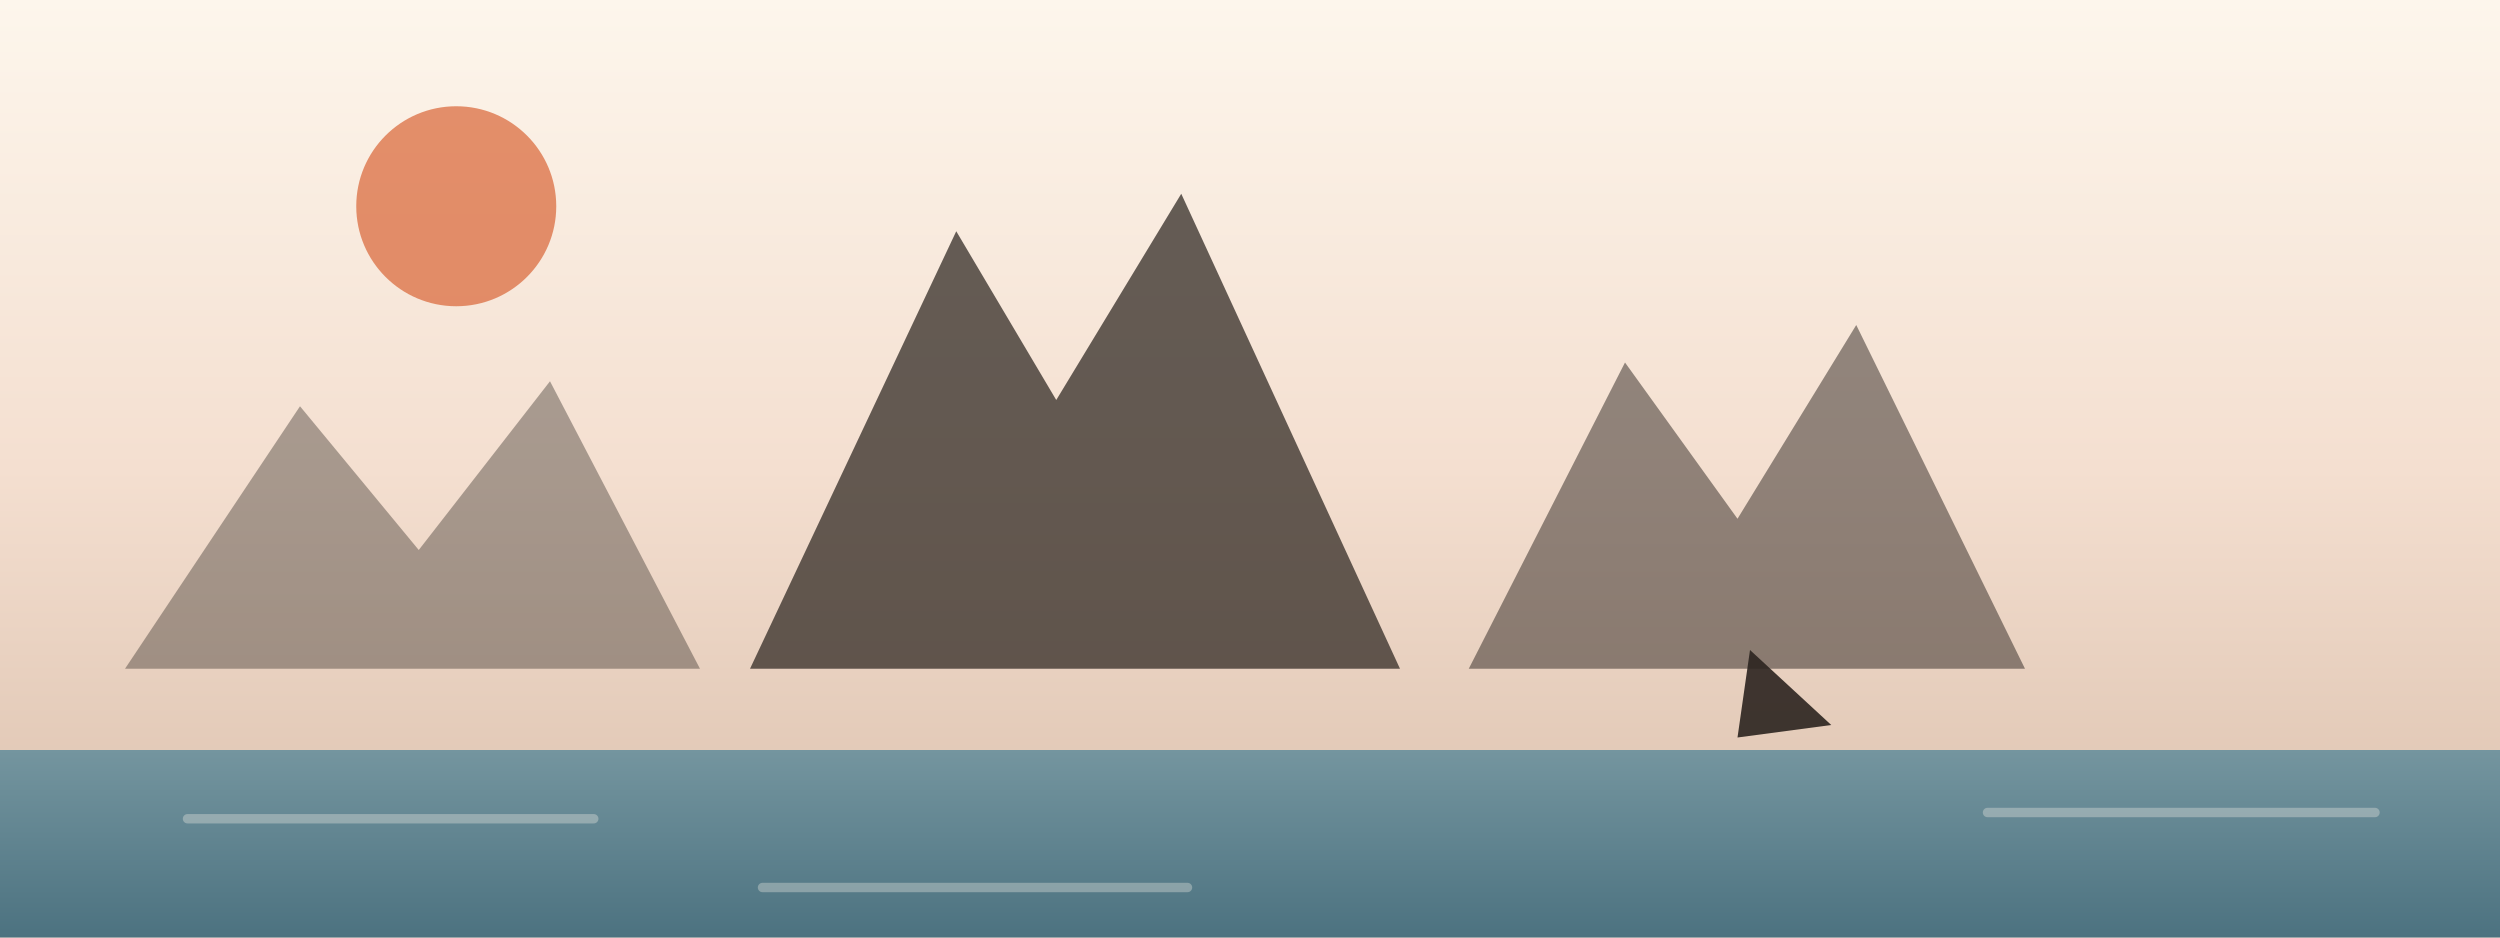
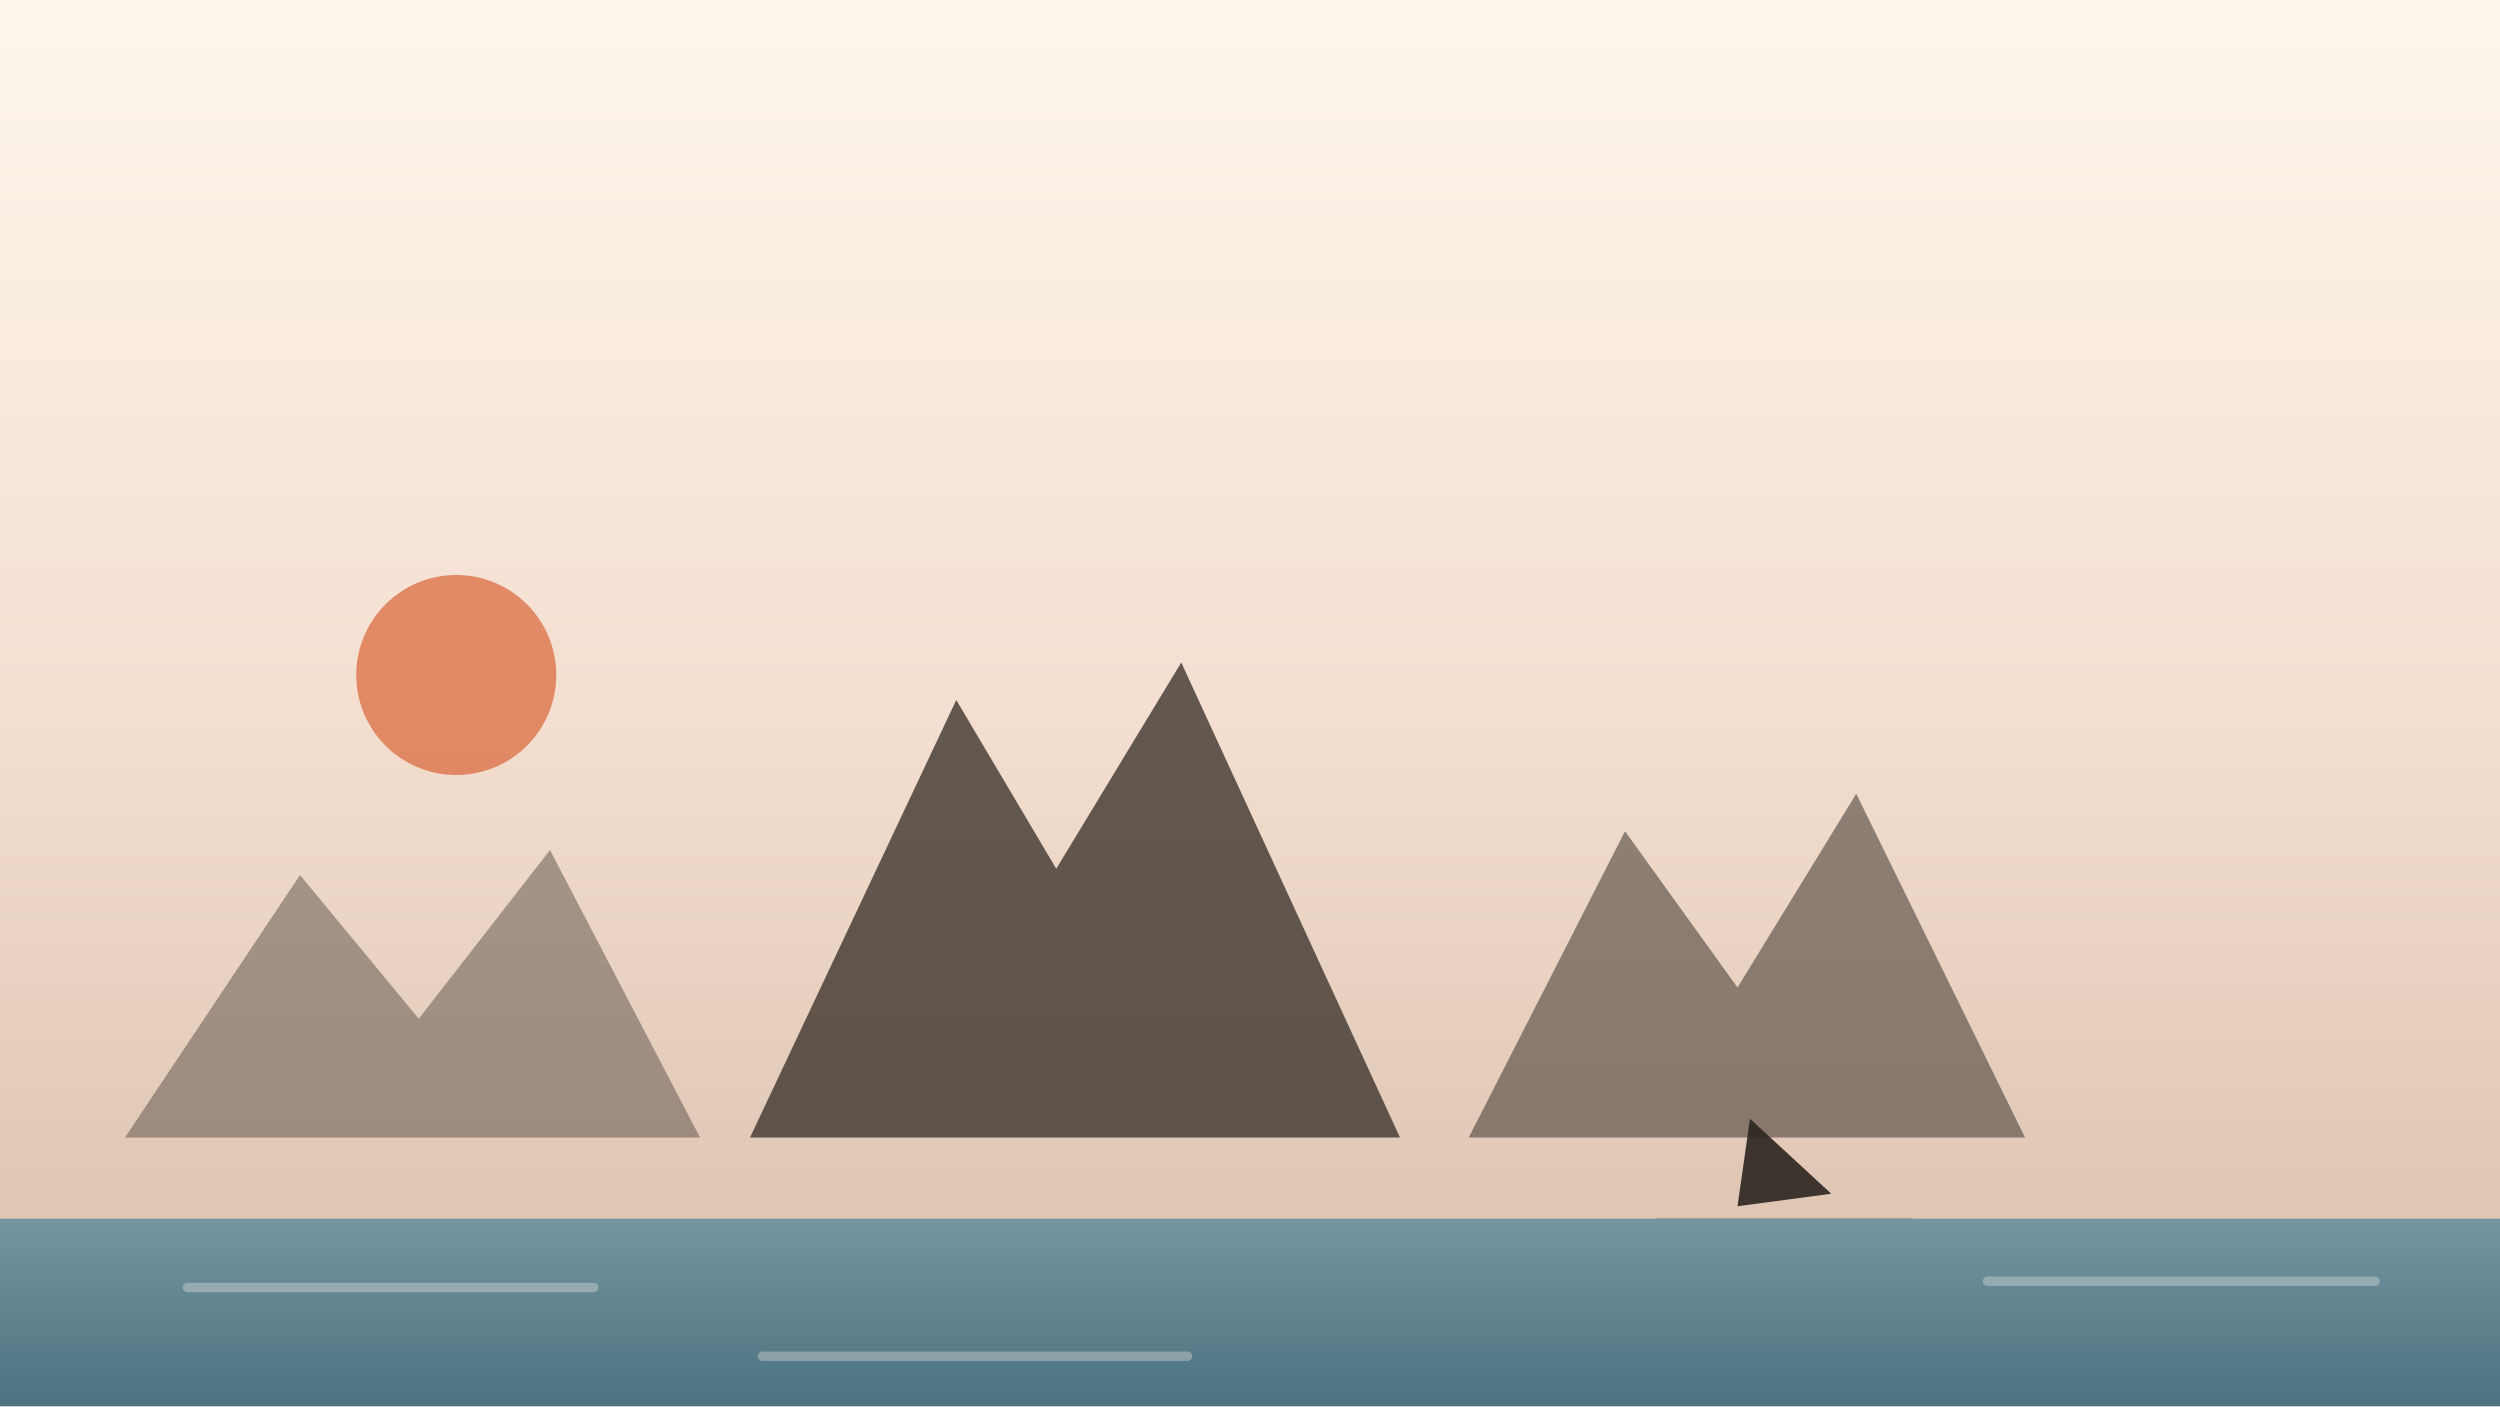
- <svg xmlns="http://www.w3.org/2000/svg" viewBox="0 0 800 300" width="800" height="300" role="img" aria-label="ซกโช">
+ <svg xmlns="http://www.w3.org/2000/svg" viewBox="0 0 800 450" width="800" height="450" role="img" aria-label="ซกโช">
  <defs>
    <linearGradient id="k-sky" x1="0" y1="0" x2="0" y2="1">
      <stop offset="0" stop-color="#fdf6ec" />
      <stop offset="0.5" stop-color="#f4dfd0" />
      <stop offset="1" stop-color="#d8bda9" />
    </linearGradient>
    <linearGradient id="k-sea" x1="0" y1="0" x2="0" y2="1">
      <stop offset="0" stop-color="#74959f" />
      <stop offset="1" stop-color="#4c7280" />
    </linearGradient>
  </defs>
-   <rect width="800" height="300" fill="url(#k-sky)" />
-   <circle cx="146" cy="66" r="32" fill="#d9683a" opacity="0.72" />
-   <g fill="#2b241f">
-     <path d="M240 214 L306 74 L338 128 L378 62 L448 214 Z" opacity="0.72" />
-     <path d="M470 214 L520 116 L556 166 L594 104 L648 214 Z" opacity="0.5" />
-     <path d="M40 214 L96 130 L134 176 L176 122 L224 214 Z" opacity="0.38" />
-   </g>
-   <g fill="#2b241f">
-     <path d="M556 236 L560 208 L586 232 Z" opacity="0.9" />
-     <path d="M530 240 L612 240 L600 254 L542 254 Z" />
-   </g>
-   <rect y="240" width="800" height="60" fill="url(#k-sea)" />
-   <g stroke="#fdf6ec" stroke-width="3" opacity="0.32" stroke-linecap="round">
-     <path d="M60 262 H190" />
-     <path d="M244 284 H380" />
-     <path d="M636 260 H760" />
+   <rect width="800" height="450" fill="url(#k-sky)" />
+   <g transform="translate(0,150)">
+     <circle cx="146" cy="66" r="32" fill="#d9683a" opacity="0.72" />
+     <g fill="#2b241f">
+       <path d="M240 214 L306 74 L338 128 L378 62 L448 214 Z" opacity="0.72" />
+       <path d="M470 214 L520 116 L556 166 L594 104 L648 214 Z" opacity="0.5" />
+       <path d="M40 214 L96 130 L134 176 L176 122 L224 214 Z" opacity="0.38" />
+     </g>
+     <g fill="#2b241f">
+       <path d="M556 236 L560 208 L586 232 Z" opacity="0.9" />
+       <path d="M530 240 L612 240 L600 254 L542 254 Z" />
+     </g>
+     <rect y="240" width="800" height="60" fill="url(#k-sea)" />
+     <g stroke="#fdf6ec" stroke-width="3" opacity="0.32" stroke-linecap="round">
+       <path d="M60 262 H190" />
+       <path d="M244 284 H380" />
+       <path d="M636 260 H760" />
+     </g>
  </g>
</svg>
